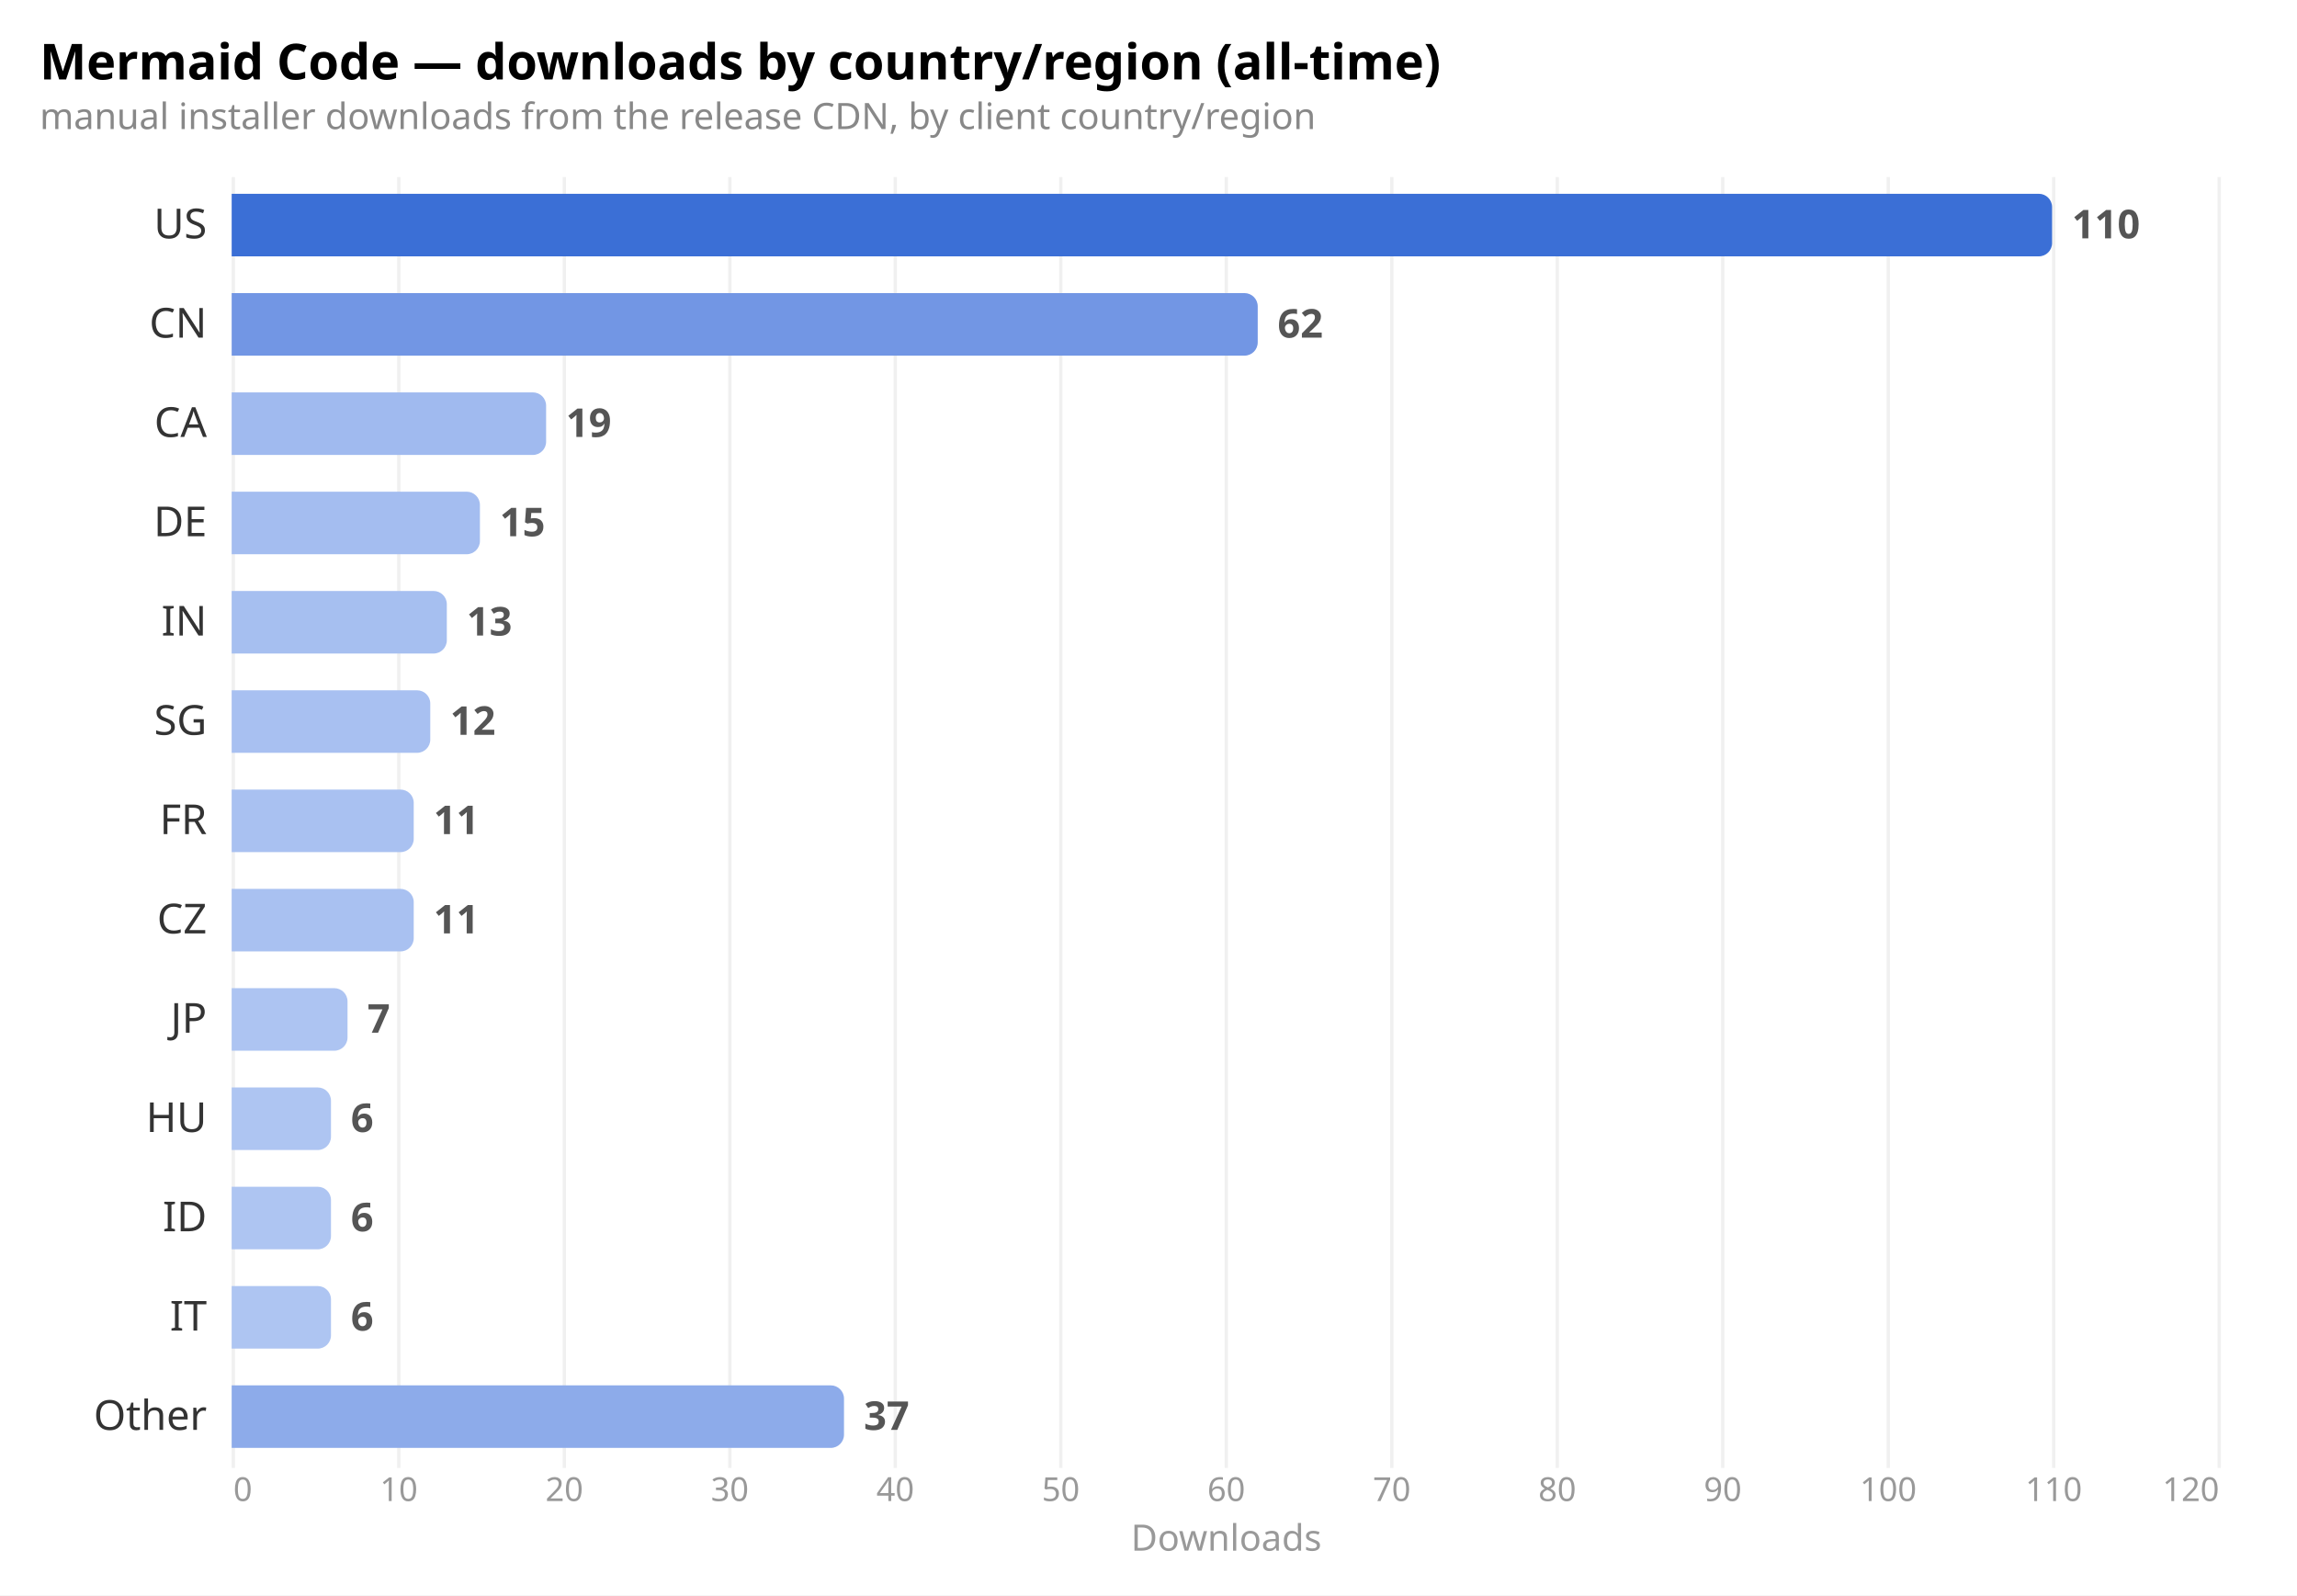
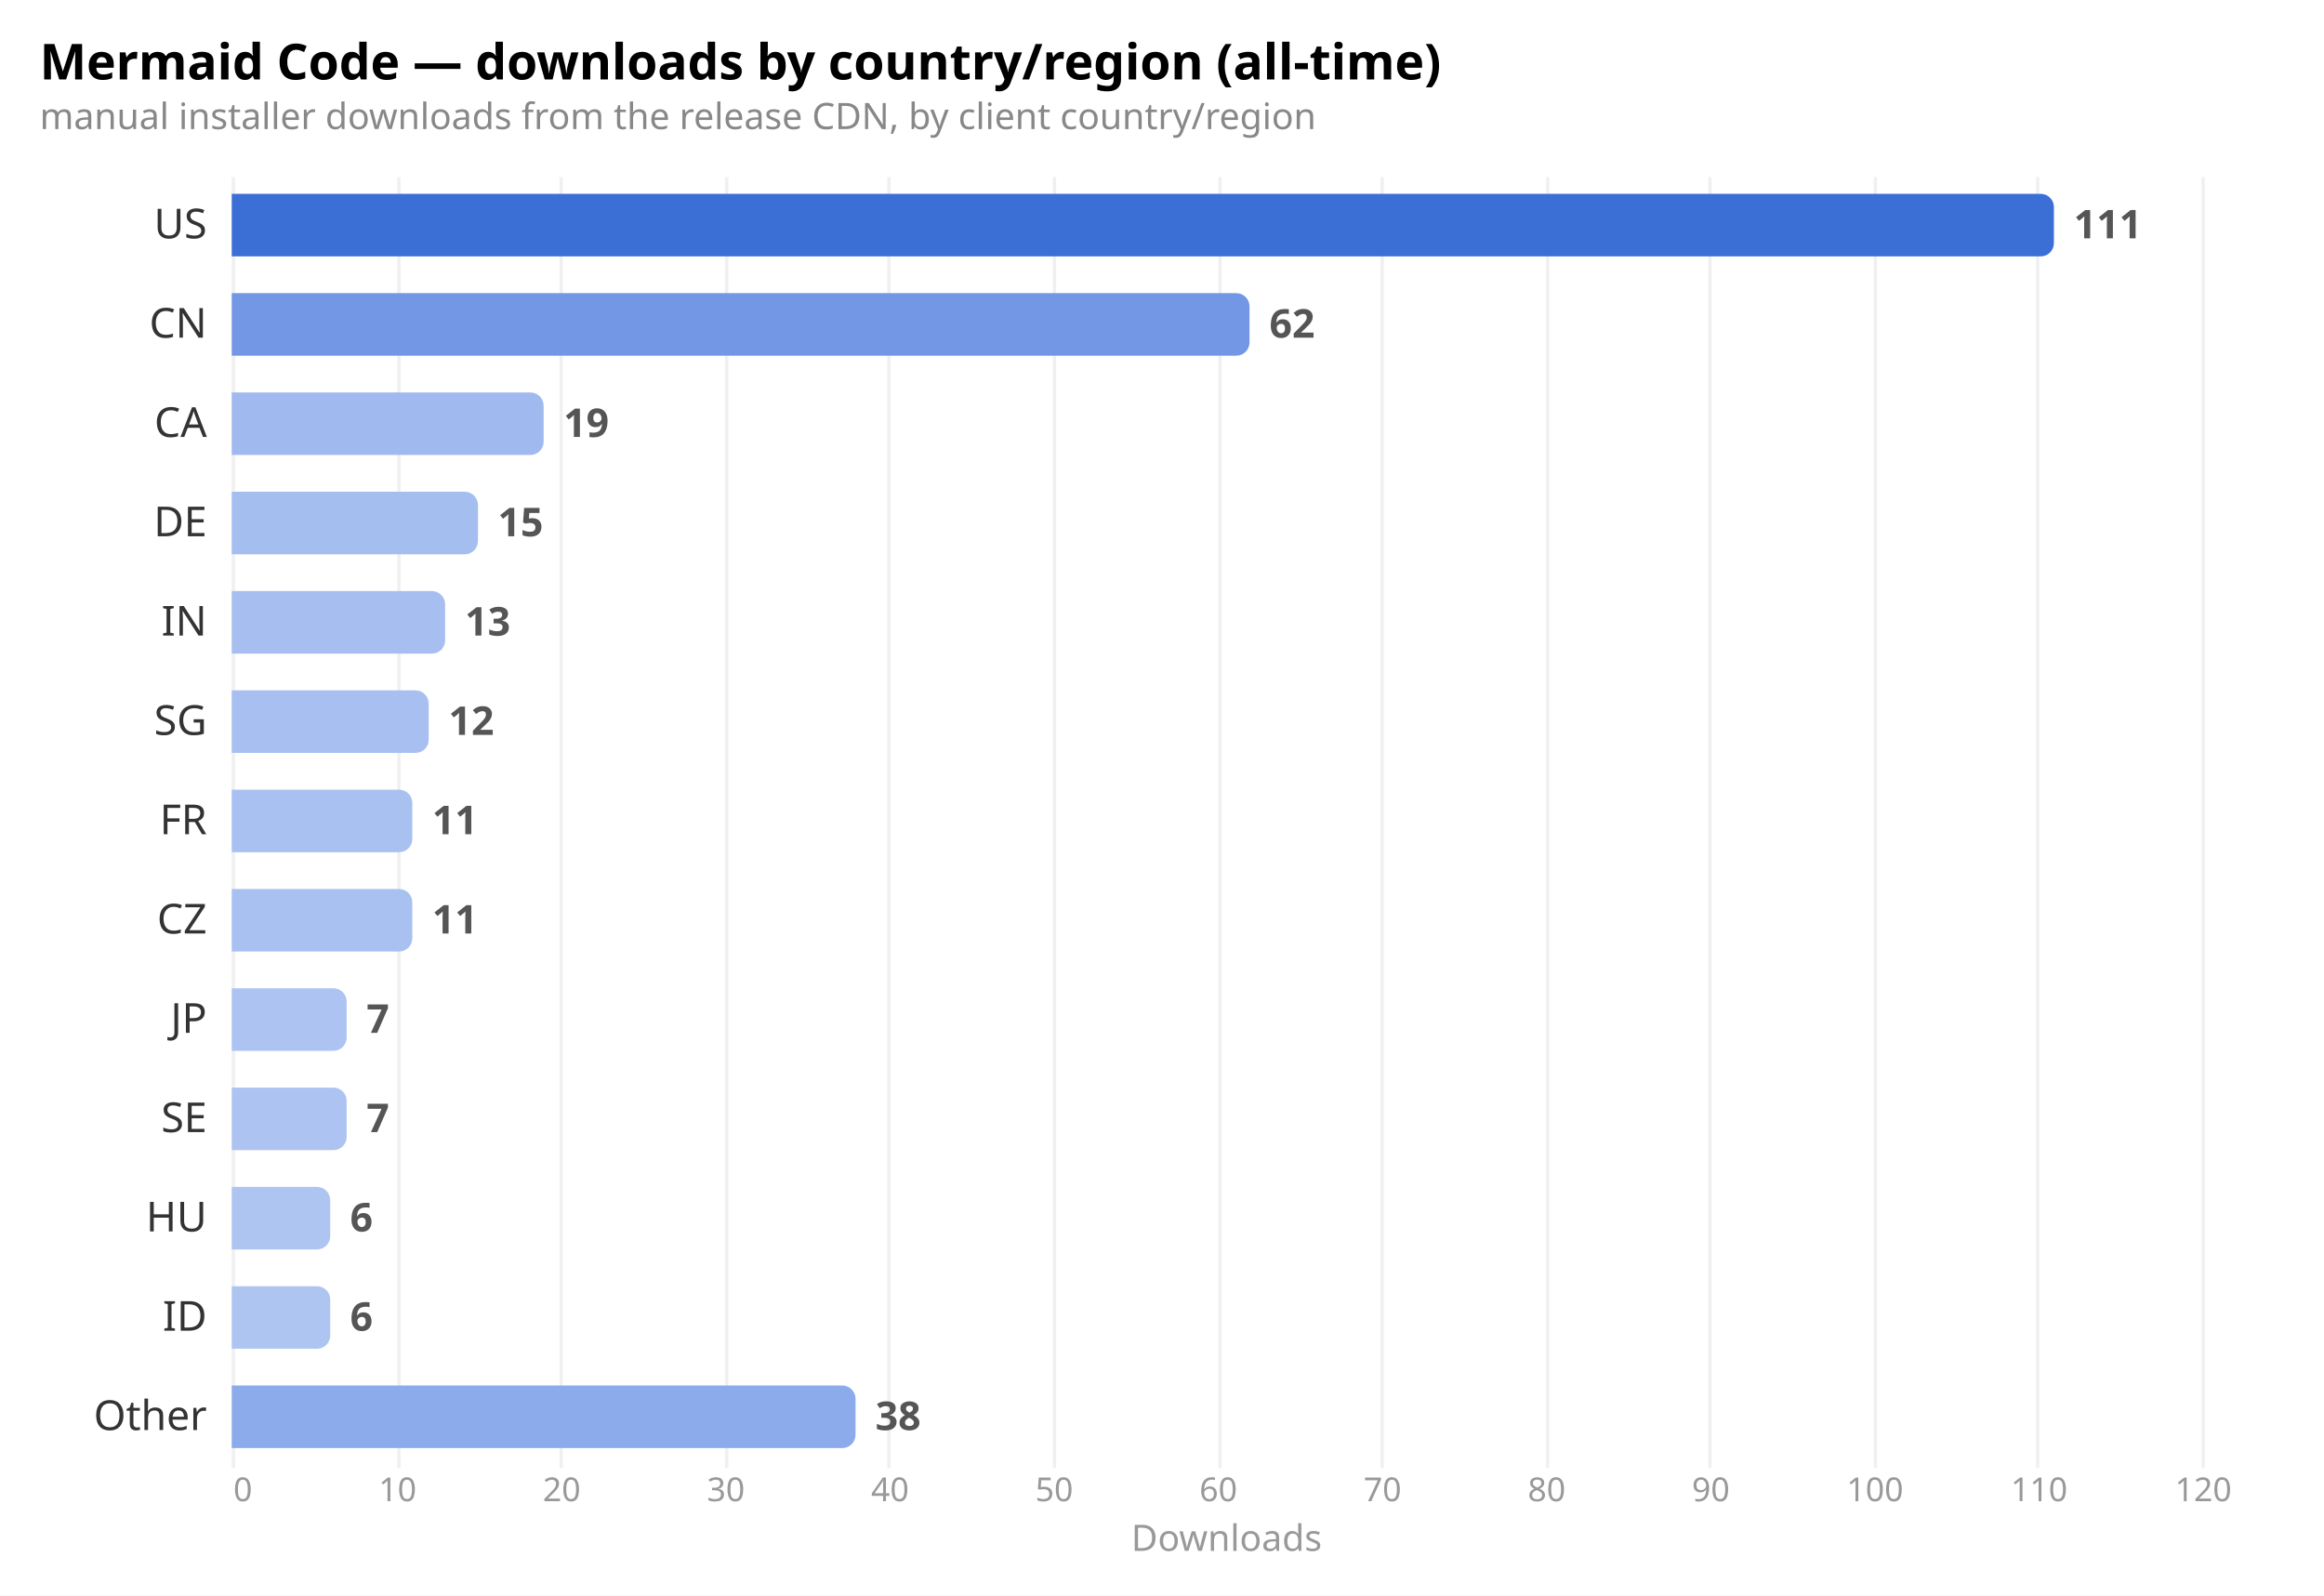
- <svg xmlns="http://www.w3.org/2000/svg" version="1.1" class="marks" width="694" height="482" viewBox="0 0 694 482">
-   <rect width="694" height="482" fill="white" />
+ <svg xmlns="http://www.w3.org/2000/svg" version="1.1" class="marks" width="702" height="482" viewBox="0 0 702 482">
+   <rect width="702" height="482" fill="white" />
  <g fill="none" stroke-miterlimit="4" transform="translate(70,53)">
    <g class="mark-group role-frame root" role="graphics-object" aria-roledescription="group mark container">
      <g transform="translate(0,0)">
        <path class="background" aria-hidden="true" d="M0,0h600v390h-600Z" />
        <g>
          <g class="mark-group role-axis" aria-hidden="true">
            <g transform="translate(0.5,390.5)">
              <path class="background" aria-hidden="true" d="M0,0h0v0h0Z" pointer-events="none" />
              <g>
                <g class="mark-rule role-axis-grid" pointer-events="none">
                  <line transform="translate(0,0)" x2="0" y2="-390" stroke="#f0f0f0" stroke-width="1" opacity="1" />
                  <line transform="translate(50,0)" x2="0" y2="-390" stroke="#f0f0f0" stroke-width="1" opacity="1" />
-                   <line transform="translate(100,0)" x2="0" y2="-390" stroke="#f0f0f0" stroke-width="1" opacity="1" />
-                   <line transform="translate(150,0)" x2="0" y2="-390" stroke="#f0f0f0" stroke-width="1" opacity="1" />
-                   <line transform="translate(200,0)" x2="0" y2="-390" stroke="#f0f0f0" stroke-width="1" opacity="1" />
-                   <line transform="translate(250,0)" x2="0" y2="-390" stroke="#f0f0f0" stroke-width="1" opacity="1" />
-                   <line transform="translate(300,0)" x2="0" y2="-390" stroke="#f0f0f0" stroke-width="1" opacity="1" />
-                   <line transform="translate(350,0)" x2="0" y2="-390" stroke="#f0f0f0" stroke-width="1" opacity="1" />
-                   <line transform="translate(400,0)" x2="0" y2="-390" stroke="#f0f0f0" stroke-width="1" opacity="1" />
-                   <line transform="translate(450,0)" x2="0" y2="-390" stroke="#f0f0f0" stroke-width="1" opacity="1" />
-                   <line transform="translate(500,0)" x2="0" y2="-390" stroke="#f0f0f0" stroke-width="1" opacity="1" />
-                   <line transform="translate(550,0)" x2="0" y2="-390" stroke="#f0f0f0" stroke-width="1" opacity="1" />
-                   <line transform="translate(600,0)" x2="0" y2="-390" stroke="#f0f0f0" stroke-width="1" opacity="1" />
+                   <line transform="translate(99,0)" x2="0" y2="-390" stroke="#f0f0f0" stroke-width="1" opacity="1" />
+                   <line transform="translate(149,0)" x2="0" y2="-390" stroke="#f0f0f0" stroke-width="1" opacity="1" />
+                   <line transform="translate(198,0)" x2="0" y2="-390" stroke="#f0f0f0" stroke-width="1" opacity="1" />
+                   <line transform="translate(248,0)" x2="0" y2="-390" stroke="#f0f0f0" stroke-width="1" opacity="1" />
+                   <line transform="translate(298,0)" x2="0" y2="-390" stroke="#f0f0f0" stroke-width="1" opacity="1" />
+                   <line transform="translate(347,0)" x2="0" y2="-390" stroke="#f0f0f0" stroke-width="1" opacity="1" />
+                   <line transform="translate(397,0)" x2="0" y2="-390" stroke="#f0f0f0" stroke-width="1" opacity="1" />
+                   <line transform="translate(446,0)" x2="0" y2="-390" stroke="#f0f0f0" stroke-width="1" opacity="1" />
+                   <line transform="translate(496,0)" x2="0" y2="-390" stroke="#f0f0f0" stroke-width="1" opacity="1" />
+                   <line transform="translate(545,0)" x2="0" y2="-390" stroke="#f0f0f0" stroke-width="1" opacity="1" />
+                   <line transform="translate(595,0)" x2="0" y2="-390" stroke="#f0f0f0" stroke-width="1" opacity="1" />
                </g>
              </g>
              <path class="foreground" aria-hidden="true" d="" pointer-events="none" display="none" />
            </g>
          </g>
-           <g class="mark-group role-axis" role="graphics-symbol" aria-roledescription="axis" aria-label="X-axis titled 'Downloads' for a linear scale with values from 0 to 120">
+           <g class="mark-group role-axis" role="graphics-symbol" aria-roledescription="axis" aria-label="X-axis titled 'Downloads' for a linear scale with values from 0 to 121">
            <g transform="translate(0.5,390.5)">
              <path class="background" aria-hidden="true" d="M0,0h0v0h0Z" pointer-events="none" />
              <g>
                <g class="mark-text role-axis-label" pointer-events="none">
                  <text text-anchor="start" transform="translate(0,10)" font-family="sans-serif" font-size="10px" fill="#999" opacity="1">0</text>
-                   <text text-anchor="middle" transform="translate(50,10)" font-family="sans-serif" font-size="10px" fill="#999" opacity="1">10</text>
-                   <text text-anchor="middle" transform="translate(100,10)" font-family="sans-serif" font-size="10px" fill="#999" opacity="1">20</text>
-                   <text text-anchor="middle" transform="translate(150,10)" font-family="sans-serif" font-size="10px" fill="#999" opacity="1">30</text>
-                   <text text-anchor="middle" transform="translate(200,10)" font-family="sans-serif" font-size="10px" fill="#999" opacity="1">40</text>
-                   <text text-anchor="middle" transform="translate(250,10)" font-family="sans-serif" font-size="10px" fill="#999" opacity="1">50</text>
-                   <text text-anchor="middle" transform="translate(300,10)" font-family="sans-serif" font-size="10px" fill="#999" opacity="1">60</text>
-                   <text text-anchor="middle" transform="translate(350,10)" font-family="sans-serif" font-size="10px" fill="#999" opacity="1">70</text>
-                   <text text-anchor="middle" transform="translate(400,10)" font-family="sans-serif" font-size="10px" fill="#999" opacity="1">80</text>
-                   <text text-anchor="middle" transform="translate(450,10)" font-family="sans-serif" font-size="10px" fill="#999" opacity="1">90</text>
-                   <text text-anchor="middle" transform="translate(500,10)" font-family="sans-serif" font-size="10px" fill="#999" opacity="1">100</text>
-                   <text text-anchor="middle" transform="translate(550,10)" font-family="sans-serif" font-size="10px" fill="#999" opacity="1">110</text>
-                   <text text-anchor="end" transform="translate(600,10)" font-family="sans-serif" font-size="10px" fill="#999" opacity="1">120</text>
+                   <text text-anchor="middle" transform="translate(49.58678,10)" font-family="sans-serif" font-size="10px" fill="#999" opacity="1">10</text>
+                   <text text-anchor="middle" transform="translate(99.17355,10)" font-family="sans-serif" font-size="10px" fill="#999" opacity="1">20</text>
+                   <text text-anchor="middle" transform="translate(148.7603,10)" font-family="sans-serif" font-size="10px" fill="#999" opacity="1">30</text>
+                   <text text-anchor="middle" transform="translate(198.3471,10)" font-family="sans-serif" font-size="10px" fill="#999" opacity="1">40</text>
+                   <text text-anchor="middle" transform="translate(247.9339,10)" font-family="sans-serif" font-size="10px" fill="#999" opacity="1">50</text>
+                   <text text-anchor="middle" transform="translate(297.5207,10)" font-family="sans-serif" font-size="10px" fill="#999" opacity="1">60</text>
+                   <text text-anchor="middle" transform="translate(347.1074,10)" font-family="sans-serif" font-size="10px" fill="#999" opacity="1">70</text>
+                   <text text-anchor="middle" transform="translate(396.6942,10)" font-family="sans-serif" font-size="10px" fill="#999" opacity="1">80</text>
+                   <text text-anchor="middle" transform="translate(446.281,10)" font-family="sans-serif" font-size="10px" fill="#999" opacity="1">90</text>
+                   <text text-anchor="middle" transform="translate(495.8678,10)" font-family="sans-serif" font-size="10px" fill="#999" opacity="1">100</text>
+                   <text text-anchor="middle" transform="translate(545.4545,10)" font-family="sans-serif" font-size="10px" fill="#999" opacity="1">110</text>
+                   <text text-anchor="middle" transform="translate(595.0413,10)" font-family="sans-serif" font-size="10px" fill="#999" opacity="1">120</text>
                </g>
                <g class="mark-text role-axis-title" pointer-events="none">
                  <text text-anchor="middle" transform="translate(300,25)" font-family="sans-serif" font-size="11px" font-weight="500" fill="#999" opacity="1">Downloads</text>
                </g>
              </g>
              <path class="foreground" aria-hidden="true" d="" pointer-events="none" display="none" />
            </g>
          </g>
          <g class="mark-group role-axis" role="graphics-symbol" aria-roledescription="axis" aria-label="Y-axis for a discrete scale with 13 values: US, CN, CA, DE, IN, ending with Other">
            <g transform="translate(0.5,0.5)">
              <path class="background" aria-hidden="true" d="M0,0h0v0h0Z" pointer-events="none" />
              <g>
                <g class="mark-text role-axis-label" pointer-events="none">
                  <text text-anchor="end" transform="translate(-8,18.5)" font-family="sans-serif" font-size="12.5px" font-weight="500" fill="#333" opacity="1">US</text>
                  <text text-anchor="end" transform="translate(-8,48.5)" font-family="sans-serif" font-size="12.5px" font-weight="500" fill="#333" opacity="1">CN</text>
                  <text text-anchor="end" transform="translate(-8,78.5)" font-family="sans-serif" font-size="12.5px" font-weight="500" fill="#333" opacity="1">CA</text>
                  <text text-anchor="end" transform="translate(-8,108.5)" font-family="sans-serif" font-size="12.5px" font-weight="500" fill="#333" opacity="1">DE</text>
                  <text text-anchor="end" transform="translate(-8,138.5)" font-family="sans-serif" font-size="12.5px" font-weight="500" fill="#333" opacity="1">IN</text>
                  <text text-anchor="end" transform="translate(-8,168.5)" font-family="sans-serif" font-size="12.5px" font-weight="500" fill="#333" opacity="1">SG</text>
                  <text text-anchor="end" transform="translate(-8,198.5)" font-family="sans-serif" font-size="12.5px" font-weight="500" fill="#333" opacity="1">FR</text>
                  <text text-anchor="end" transform="translate(-8,228.5)" font-family="sans-serif" font-size="12.5px" font-weight="500" fill="#333" opacity="1">CZ</text>
                  <text text-anchor="end" transform="translate(-8,258.5)" font-family="sans-serif" font-size="12.5px" font-weight="500" fill="#333" opacity="1">JP</text>
-                   <text text-anchor="end" transform="translate(-8,288.5)" font-family="sans-serif" font-size="12.5px" font-weight="500" fill="#333" opacity="1">HU</text>
-                   <text text-anchor="end" transform="translate(-8,318.5)" font-family="sans-serif" font-size="12.5px" font-weight="500" fill="#333" opacity="1">ID</text>
-                   <text text-anchor="end" transform="translate(-8,348.5)" font-family="sans-serif" font-size="12.5px" font-weight="500" fill="#333" opacity="1">IT</text>
+                   <text text-anchor="end" transform="translate(-8,288.5)" font-family="sans-serif" font-size="12.5px" font-weight="500" fill="#333" opacity="1">SE</text>
+                   <text text-anchor="end" transform="translate(-8,318.5)" font-family="sans-serif" font-size="12.5px" font-weight="500" fill="#333" opacity="1">HU</text>
+                   <text text-anchor="end" transform="translate(-8,348.5)" font-family="sans-serif" font-size="12.5px" font-weight="500" fill="#333" opacity="1">ID</text>
                  <text text-anchor="end" transform="translate(-8,378.5)" font-family="sans-serif" font-size="12.5px" font-weight="500" fill="#333" opacity="1">Other</text>
                </g>
              </g>
              <path class="foreground" aria-hidden="true" d="" pointer-events="none" display="none" />
            </g>
          </g>
          <g class="mark-group role-scope" role="graphics-object" aria-roledescription="group mark container">
            <g transform="translate(0,5.55)">
-               <path class="background" aria-hidden="true" d="M0,0L546,0C548.208,0,550,1.792,550,4L550,14.9C550,17.108,548.208,18.9,546,18.9L0,18.9C0,18.9,0,18.9,0,18.9L0,0C0,0,0,0,0,0Z" />
+               <path class="background" aria-hidden="true" d="M0,0L546.413,0C548.621,0,550.413,1.792,550.413,4L550.413,14.9C550.413,17.108,548.621,18.9,546.413,18.9L0,18.9C0,18.9,0,18.9,0,18.9L0,0C0,0,0,0,0,0Z" />
              <g clip-path="url(#clip1)">
                <g class="mark-group role-scope" role="graphics-object" aria-roledescription="group mark container">
                  <g transform="translate(0,0)">
                    <path class="background" aria-hidden="true" d="M0,0h0v18.9h0Z" />
                    <g>
                      <g class="mark-rect role-mark layer_0_marks" role="graphics-object" aria-roledescription="rect mark container">
-                         <path aria-label="Downloads: 110; country: US; downloads: 110" role="graphics-symbol" aria-roledescription="bar" d="M0,0h550v18.9h-550Z" fill="rgb(59, 111, 214)" />
+                         <path aria-label="Downloads: 111; country: US; downloads: 111" role="graphics-symbol" aria-roledescription="bar" d="M0,0h550.413v18.9h-550.413Z" fill="rgb(59, 111, 214)" />
                      </g>
                    </g>
                    <path class="foreground" aria-hidden="true" d="" display="none" />
                  </g>
                </g>
              </g>
              <path class="foreground" aria-hidden="true" d="" display="none" />
            </g>
            <g transform="translate(0,35.55)">
-               <path class="background" aria-hidden="true" d="M0,0L306,0C308.208,0,310,1.792,310,4L310,14.9C310,17.108,308.208,18.9,306,18.9L0,18.9C0,18.9,0,18.9,0,18.9L0,0C0,0,0,0,0,0Z" />
+               <path class="background" aria-hidden="true" d="M0,0L303.438,0C305.646,0,307.438,1.792,307.438,4L307.438,14.9C307.438,17.108,305.646,18.9,303.438,18.9L0,18.9C0,18.9,0,18.9,0,18.9L0,0C0,0,0,0,0,0Z" />
              <g clip-path="url(#clip2)">
                <g class="mark-group role-scope" role="graphics-object" aria-roledescription="group mark container">
                  <g transform="translate(0,0)">
                    <path class="background" aria-hidden="true" d="M0,0h0v18.9h0Z" />
                    <g>
                      <g class="mark-rect role-mark layer_0_marks" role="graphics-object" aria-roledescription="rect mark container">
-                         <path aria-label="Downloads: 62; country: CN; downloads: 62" role="graphics-symbol" aria-roledescription="bar" d="M0,0h310v18.9h-310Z" fill="rgb(114, 150, 228)" />
+                         <path aria-label="Downloads: 62; country: CN; downloads: 62" role="graphics-symbol" aria-roledescription="bar" d="M0,0h307.438v18.9h-307.438Z" fill="rgb(115, 151, 228)" />
                      </g>
                    </g>
                    <path class="foreground" aria-hidden="true" d="" display="none" />
                  </g>
                </g>
              </g>
              <path class="foreground" aria-hidden="true" d="" display="none" />
            </g>
            <g transform="translate(0,65.55)">
-               <path class="background" aria-hidden="true" d="M0,0L91,0C93.208,0,95,1.792,95,4L95,14.9C95,17.108,93.208,18.9,91,18.9L0,18.9C0,18.9,0,18.9,0,18.9L0,0C0,0,0,0,0,0Z" />
+               <path class="background" aria-hidden="true" d="M0,0L90.215,0C92.423,0,94.215,1.792,94.215,4L94.215,14.9C94.215,17.108,92.423,18.9,90.215,18.9L0,18.9C0,18.9,0,18.9,0,18.9L0,0C0,0,0,0,0,0Z" />
              <g clip-path="url(#clip3)">
                <g class="mark-group role-scope" role="graphics-object" aria-roledescription="group mark container">
                  <g transform="translate(0,0)">
                    <path class="background" aria-hidden="true" d="M0,0h0v18.9h0Z" />
                    <g>
                      <g class="mark-rect role-mark layer_0_marks" role="graphics-object" aria-roledescription="rect mark container">
-                         <path aria-label="Downloads: 19; country: CA; downloads: 19" role="graphics-symbol" aria-roledescription="bar" d="M0,0h95v18.9h-95Z" fill="rgb(160, 186, 239)" />
+                         <path aria-label="Downloads: 19; country: CA; downloads: 19" role="graphics-symbol" aria-roledescription="bar" d="M0,0h94.215v18.9h-94.215Z" fill="rgb(160, 186, 239)" />
                      </g>
                    </g>
                    <path class="foreground" aria-hidden="true" d="" display="none" />
                  </g>
                </g>
              </g>
              <path class="foreground" aria-hidden="true" d="" display="none" />
            </g>
            <g transform="translate(0,95.55)">
-               <path class="background" aria-hidden="true" d="M0,0L71,0C73.208,0,75,1.792,75,4L75,14.9C75,17.108,73.208,18.9,71,18.9L0,18.9C0,18.9,0,18.9,0,18.9L0,0C0,0,0,0,0,0Z" />
+               <path class="background" aria-hidden="true" d="M0,0L70.38,0C72.588,0,74.38,1.792,74.38,4L74.38,14.9C74.38,17.108,72.588,18.9,70.38,18.9L0,18.9C0,18.9,0,18.9,0,18.9L0,0C0,0,0,0,0,0Z" />
              <g clip-path="url(#clip4)">
                <g class="mark-group role-scope" role="graphics-object" aria-roledescription="group mark container">
                  <g transform="translate(0,0)">
                    <path class="background" aria-hidden="true" d="M0,0h0v18.9h0Z" />
                    <g>
                      <g class="mark-rect role-mark layer_0_marks" role="graphics-object" aria-roledescription="rect mark container">
-                         <path aria-label="Downloads: 15; country: DE; downloads: 15" role="graphics-symbol" aria-roledescription="bar" d="M0,0h75v18.9h-75Z" fill="rgb(164, 189, 240)" />
+                         <path aria-label="Downloads: 15; country: DE; downloads: 15" role="graphics-symbol" aria-roledescription="bar" d="M0,0h74.38v18.9h-74.38Z" fill="rgb(164, 190, 240)" />
                      </g>
                    </g>
                    <path class="foreground" aria-hidden="true" d="" display="none" />
                  </g>
                </g>
              </g>
              <path class="foreground" aria-hidden="true" d="" display="none" />
            </g>
            <g transform="translate(0,125.55)">
-               <path class="background" aria-hidden="true" d="M0,0L61,0C63.208,0,65,1.792,65,4L65,14.9C65,17.108,63.208,18.9,61,18.9L0,18.9C0,18.9,0,18.9,0,18.9L0,0C0,0,0,0,0,0Z" />
+               <path class="background" aria-hidden="true" d="M0,0L60.463,0C62.67,0,64.463,1.792,64.463,4L64.463,14.9C64.463,17.108,62.67,18.9,60.463,18.9L0,18.9C0,18.9,0,18.9,0,18.9L0,0C0,0,0,0,0,0Z" />
              <g clip-path="url(#clip5)">
                <g class="mark-group role-scope" role="graphics-object" aria-roledescription="group mark container">
                  <g transform="translate(0,0)">
                    <path class="background" aria-hidden="true" d="M0,0h0v18.9h0Z" />
                    <g>
                      <g class="mark-rect role-mark layer_0_marks" role="graphics-object" aria-roledescription="rect mark container">
-                         <path aria-label="Downloads: 13; country: IN; downloads: 13" role="graphics-symbol" aria-roledescription="bar" d="M0,0h65v18.9h-65Z" fill="rgb(166, 191, 240)" />
+                         <path aria-label="Downloads: 13; country: IN; downloads: 13" role="graphics-symbol" aria-roledescription="bar" d="M0,0h64.463v18.9h-64.463Z" fill="rgb(167, 191, 240)" />
                      </g>
                    </g>
                    <path class="foreground" aria-hidden="true" d="" display="none" />
                  </g>
                </g>
              </g>
              <path class="foreground" aria-hidden="true" d="" display="none" />
            </g>
            <g transform="translate(0,155.55)">
-               <path class="background" aria-hidden="true" d="M0,0L56,0C58.208,0,60,1.792,60,4L60,14.9C60,17.108,58.208,18.9,56,18.9L0,18.9C0,18.9,0,18.9,0,18.9L0,0C0,0,0,0,0,0Z" />
+               <path class="background" aria-hidden="true" d="M0,0L55.504,0C57.712,0,59.504,1.792,59.504,4L59.504,14.9C59.504,17.108,57.712,18.9,55.504,18.9L0,18.9C0,18.9,0,18.9,0,18.9L0,0C0,0,0,0,0,0Z" />
              <g clip-path="url(#clip6)">
                <g class="mark-group role-scope" role="graphics-object" aria-roledescription="group mark container">
                  <g transform="translate(0,0)">
                    <path class="background" aria-hidden="true" d="M0,0h0v18.9h0Z" />
                    <g>
                      <g class="mark-rect role-mark layer_0_marks" role="graphics-object" aria-roledescription="rect mark container">
-                         <path aria-label="Downloads: 12; country: SG; downloads: 12" role="graphics-symbol" aria-roledescription="bar" d="M0,0h60v18.9h-60Z" fill="rgb(168, 192, 241)" />
+                         <path aria-label="Downloads: 12; country: SG; downloads: 12" role="graphics-symbol" aria-roledescription="bar" d="M0,0h59.504v18.9h-59.504Z" fill="rgb(168, 192, 241)" />
                      </g>
                    </g>
                    <path class="foreground" aria-hidden="true" d="" display="none" />
                  </g>
                </g>
              </g>
              <path class="foreground" aria-hidden="true" d="" display="none" />
            </g>
            <g transform="translate(0,185.55)">
-               <path class="background" aria-hidden="true" d="M0,0L51,0C53.208,0,55,1.792,55,4L55,14.9C55,17.108,53.208,18.9,51,18.9L0,18.9C0,18.9,0,18.9,0,18.9L0,0C0,0,0,0,0,0Z" />
+               <path class="background" aria-hidden="true" d="M0,0L50.545,0C52.753,0,54.545,1.792,54.545,4L54.545,14.9C54.545,17.108,52.753,18.9,50.545,18.9L0,18.9C0,18.9,0,18.9,0,18.9L0,0C0,0,0,0,0,0Z" />
              <g clip-path="url(#clip7)">
                <g class="mark-group role-scope" role="graphics-object" aria-roledescription="group mark container">
                  <g transform="translate(0,0)">
                    <path class="background" aria-hidden="true" d="M0,0h0v18.9h0Z" />
                    <g>
                      <g class="mark-rect role-mark layer_0_marks" role="graphics-object" aria-roledescription="rect mark container">
-                         <path aria-label="Downloads: 11; country: FR; downloads: 11" role="graphics-symbol" aria-roledescription="bar" d="M0,0h55v18.9h-55Z" fill="rgb(169, 193, 241)" />
+                         <path aria-label="Downloads: 11; country: FR; downloads: 11" role="graphics-symbol" aria-roledescription="bar" d="M0,0h54.545v18.9h-54.545Z" fill="rgb(169, 193, 241)" />
                      </g>
                    </g>
                    <path class="foreground" aria-hidden="true" d="" display="none" />
                  </g>
                </g>
              </g>
              <path class="foreground" aria-hidden="true" d="" display="none" />
            </g>
            <g transform="translate(0,215.55)">
-               <path class="background" aria-hidden="true" d="M0,0L51,0C53.208,0,55,1.792,55,4L55,14.9C55,17.108,53.208,18.9,51,18.9L0,18.9C0,18.9,0,18.9,0,18.9L0,0C0,0,0,0,0,0Z" />
+               <path class="background" aria-hidden="true" d="M0,0L50.545,0C52.753,0,54.545,1.792,54.545,4L54.545,14.9C54.545,17.108,52.753,18.9,50.545,18.9L0,18.9C0,18.9,0,18.9,0,18.9L0,0C0,0,0,0,0,0Z" />
              <g clip-path="url(#clip8)">
                <g class="mark-group role-scope" role="graphics-object" aria-roledescription="group mark container">
                  <g transform="translate(0,0)">
                    <path class="background" aria-hidden="true" d="M0,0h0v18.9h0Z" />
                    <g>
                      <g class="mark-rect role-mark layer_0_marks" role="graphics-object" aria-roledescription="rect mark container">
-                         <path aria-label="Downloads: 11; country: CZ; downloads: 11" role="graphics-symbol" aria-roledescription="bar" d="M0,0h55v18.9h-55Z" fill="rgb(169, 193, 241)" />
+                         <path aria-label="Downloads: 11; country: CZ; downloads: 11" role="graphics-symbol" aria-roledescription="bar" d="M0,0h54.545v18.9h-54.545Z" fill="rgb(169, 193, 241)" />
                      </g>
                    </g>
                    <path class="foreground" aria-hidden="true" d="" display="none" />
                  </g>
                </g>
              </g>
              <path class="foreground" aria-hidden="true" d="" display="none" />
            </g>
            <g transform="translate(0,245.55)">
-               <path class="background" aria-hidden="true" d="M0,0L31,0C33.208,0,35,1.792,35,4L35,14.9C35,17.108,33.208,18.9,31,18.9L0,18.9C0,18.9,0,18.9,0,18.9L0,0C0,0,0,0,0,0Z" />
+               <path class="background" aria-hidden="true" d="M0,0L30.711,0C32.918,0,34.711,1.792,34.711,4L34.711,14.9C34.711,17.108,32.918,18.9,30.711,18.9L0,18.9C0,18.9,0,18.9,0,18.9L0,0C0,0,0,0,0,0Z" />
              <g clip-path="url(#clip9)">
                <g class="mark-group role-scope" role="graphics-object" aria-roledescription="group mark container">
                  <g transform="translate(0,0)">
                    <path class="background" aria-hidden="true" d="M0,0h0v18.9h0Z" />
                    <g>
                      <g class="mark-rect role-mark layer_0_marks" role="graphics-object" aria-roledescription="rect mark container">
-                         <path aria-label="Downloads: 7; country: JP; downloads: 7" role="graphics-symbol" aria-roledescription="bar" d="M0,0h35v18.9h-35Z" fill="rgb(173, 196, 242)" />
+                         <path aria-label="Downloads: 7; country: JP; downloads: 7" role="graphics-symbol" aria-roledescription="bar" d="M0,0h34.711v18.9h-34.711Z" fill="rgb(173, 196, 242)" />
                      </g>
                    </g>
                    <path class="foreground" aria-hidden="true" d="" display="none" />
                  </g>
                </g>
              </g>
              <path class="foreground" aria-hidden="true" d="" display="none" />
            </g>
            <g transform="translate(0,275.55)">
-               <path class="background" aria-hidden="true" d="M0,0L26,0C28.208,0,30,1.792,30,4L30,14.9C30,17.108,28.208,18.9,26,18.9L0,18.9C0,18.9,0,18.9,0,18.9L0,0C0,0,0,0,0,0Z" />
+               <path class="background" aria-hidden="true" d="M0,0L30.711,0C32.918,0,34.711,1.792,34.711,4L34.711,14.9C34.711,17.108,32.918,18.9,30.711,18.9L0,18.9C0,18.9,0,18.9,0,18.9L0,0C0,0,0,0,0,0Z" />
              <g clip-path="url(#clip10)">
                <g class="mark-group role-scope" role="graphics-object" aria-roledescription="group mark container">
                  <g transform="translate(0,0)">
                    <path class="background" aria-hidden="true" d="M0,0h0v18.9h0Z" />
                    <g>
                      <g class="mark-rect role-mark layer_0_marks" role="graphics-object" aria-roledescription="rect mark container">
-                         <path aria-label="Downloads: 6; country: HU; downloads: 6" role="graphics-symbol" aria-roledescription="bar" d="M0,0h30v18.9h-30Z" fill="rgb(174, 197, 242)" />
+                         <path aria-label="Downloads: 7; country: SE; downloads: 7" role="graphics-symbol" aria-roledescription="bar" d="M0,0h34.711v18.9h-34.711Z" fill="rgb(173, 196, 242)" />
                      </g>
                    </g>
                    <path class="foreground" aria-hidden="true" d="" display="none" />
                  </g>
                </g>
              </g>
              <path class="foreground" aria-hidden="true" d="" display="none" />
            </g>
            <g transform="translate(0,305.55)">
-               <path class="background" aria-hidden="true" d="M0,0L26,0C28.208,0,30,1.792,30,4L30,14.9C30,17.108,28.208,18.9,26,18.9L0,18.9C0,18.9,0,18.9,0,18.9L0,0C0,0,0,0,0,0Z" />
+               <path class="background" aria-hidden="true" d="M0,0L25.752,0C27.96,0,29.752,1.792,29.752,4L29.752,14.9C29.752,17.108,27.96,18.9,25.752,18.9L0,18.9C0,18.9,0,18.9,0,18.9L0,0C0,0,0,0,0,0Z" />
              <g clip-path="url(#clip11)">
                <g class="mark-group role-scope" role="graphics-object" aria-roledescription="group mark container">
                  <g transform="translate(0,0)">
                    <path class="background" aria-hidden="true" d="M0,0h0v18.9h0Z" />
                    <g>
                      <g class="mark-rect role-mark layer_0_marks" role="graphics-object" aria-roledescription="rect mark container">
-                         <path aria-label="Downloads: 6; country: ID; downloads: 6" role="graphics-symbol" aria-roledescription="bar" d="M0,0h30v18.9h-30Z" fill="rgb(174, 197, 242)" />
+                         <path aria-label="Downloads: 6; country: HU; downloads: 6" role="graphics-symbol" aria-roledescription="bar" d="M0,0h29.752v18.9h-29.752Z" fill="rgb(174, 197, 242)" />
                      </g>
                    </g>
                    <path class="foreground" aria-hidden="true" d="" display="none" />
                  </g>
                </g>
              </g>
              <path class="foreground" aria-hidden="true" d="" display="none" />
            </g>
            <g transform="translate(0,335.55)">
-               <path class="background" aria-hidden="true" d="M0,0L26,0C28.208,0,30,1.792,30,4L30,14.9C30,17.108,28.208,18.9,26,18.9L0,18.9C0,18.9,0,18.9,0,18.9L0,0C0,0,0,0,0,0Z" />
+               <path class="background" aria-hidden="true" d="M0,0L25.752,0C27.96,0,29.752,1.792,29.752,4L29.752,14.9C29.752,17.108,27.96,18.9,25.752,18.9L0,18.9C0,18.9,0,18.9,0,18.9L0,0C0,0,0,0,0,0Z" />
              <g clip-path="url(#clip12)">
                <g class="mark-group role-scope" role="graphics-object" aria-roledescription="group mark container">
                  <g transform="translate(0,0)">
                    <path class="background" aria-hidden="true" d="M0,0h0v18.9h0Z" />
                    <g>
                      <g class="mark-rect role-mark layer_0_marks" role="graphics-object" aria-roledescription="rect mark container">
-                         <path aria-label="Downloads: 6; country: IT; downloads: 6" role="graphics-symbol" aria-roledescription="bar" d="M0,0h30v18.9h-30Z" fill="rgb(174, 197, 242)" />
+                         <path aria-label="Downloads: 6; country: ID; downloads: 6" role="graphics-symbol" aria-roledescription="bar" d="M0,0h29.752v18.9h-29.752Z" fill="rgb(174, 197, 242)" />
                      </g>
                    </g>
                    <path class="foreground" aria-hidden="true" d="" display="none" />
                  </g>
                </g>
              </g>
              <path class="foreground" aria-hidden="true" d="" display="none" />
            </g>
            <g transform="translate(0,365.55)">
-               <path class="background" aria-hidden="true" d="M0,0L181,0C183.208,0,185,1.792,185,4L185,14.9C185,17.108,183.208,18.9,181,18.9L0,18.9C0,18.9,0,18.9,0,18.9L0,0C0,0,0,0,0,0Z" />
+               <path class="background" aria-hidden="true" d="M0,0L184.43,0C186.637,0,188.43,1.792,188.43,4L188.43,14.9C188.43,17.108,186.637,18.9,184.43,18.9L0,18.9C0,18.9,0,18.9,0,18.9L0,0C0,0,0,0,0,0Z" />
              <g clip-path="url(#clip13)">
                <g class="mark-group role-scope" role="graphics-object" aria-roledescription="group mark container">
                  <g transform="translate(0,0)">
                    <path class="background" aria-hidden="true" d="M0,0h0v18.9h0Z" />
                    <g>
                      <g class="mark-rect role-mark layer_0_marks" role="graphics-object" aria-roledescription="rect mark container">
-                         <path aria-label="Downloads: 37; country: Other; downloads: 37" role="graphics-symbol" aria-roledescription="bar" d="M0,0h185v18.9h-185Z" fill="rgb(141, 171, 234)" />
+                         <path aria-label="Downloads: 38; country: Other; downloads: 38" role="graphics-symbol" aria-roledescription="bar" d="M0,0h188.43v18.9h-188.43Z" fill="rgb(140, 171, 234)" />
                      </g>
                    </g>
                    <path class="foreground" aria-hidden="true" d="" display="none" />
                  </g>
                </g>
              </g>
              <path class="foreground" aria-hidden="true" d="" display="none" />
            </g>
          </g>
          <g class="mark-text role-mark layer_1_marks" role="graphics-object" aria-roledescription="text mark container">
-             <text aria-label="Downloads: 110; country: US; downloads: 110" role="graphics-symbol" aria-roledescription="text mark" text-anchor="start" transform="translate(556,19)" font-family="sans-serif" font-size="12px" font-weight="600" fill="#555">110</text>
-             <text aria-label="Downloads: 62; country: CN; downloads: 62" role="graphics-symbol" aria-roledescription="text mark" text-anchor="start" transform="translate(316,49)" font-family="sans-serif" font-size="12px" font-weight="600" fill="#555">62</text>
-             <text aria-label="Downloads: 19; country: CA; downloads: 19" role="graphics-symbol" aria-roledescription="text mark" text-anchor="start" transform="translate(101,79)" font-family="sans-serif" font-size="12px" font-weight="600" fill="#555">19</text>
-             <text aria-label="Downloads: 15; country: DE; downloads: 15" role="graphics-symbol" aria-roledescription="text mark" text-anchor="start" transform="translate(81,109)" font-family="sans-serif" font-size="12px" font-weight="600" fill="#555">15</text>
-             <text aria-label="Downloads: 13; country: IN; downloads: 13" role="graphics-symbol" aria-roledescription="text mark" text-anchor="start" transform="translate(71,139)" font-family="sans-serif" font-size="12px" font-weight="600" fill="#555">13</text>
-             <text aria-label="Downloads: 12; country: SG; downloads: 12" role="graphics-symbol" aria-roledescription="text mark" text-anchor="start" transform="translate(66,169)" font-family="sans-serif" font-size="12px" font-weight="600" fill="#555">12</text>
-             <text aria-label="Downloads: 11; country: FR; downloads: 11" role="graphics-symbol" aria-roledescription="text mark" text-anchor="start" transform="translate(61,199)" font-family="sans-serif" font-size="12px" font-weight="600" fill="#555">11</text>
-             <text aria-label="Downloads: 11; country: CZ; downloads: 11" role="graphics-symbol" aria-roledescription="text mark" text-anchor="start" transform="translate(61,229)" font-family="sans-serif" font-size="12px" font-weight="600" fill="#555">11</text>
-             <text aria-label="Downloads: 7; country: JP; downloads: 7" role="graphics-symbol" aria-roledescription="text mark" text-anchor="start" transform="translate(41,259)" font-family="sans-serif" font-size="12px" font-weight="600" fill="#555">7</text>
-             <text aria-label="Downloads: 6; country: HU; downloads: 6" role="graphics-symbol" aria-roledescription="text mark" text-anchor="start" transform="translate(36,289)" font-family="sans-serif" font-size="12px" font-weight="600" fill="#555">6</text>
-             <text aria-label="Downloads: 6; country: ID; downloads: 6" role="graphics-symbol" aria-roledescription="text mark" text-anchor="start" transform="translate(36,319)" font-family="sans-serif" font-size="12px" font-weight="600" fill="#555">6</text>
-             <text aria-label="Downloads: 6; country: IT; downloads: 6" role="graphics-symbol" aria-roledescription="text mark" text-anchor="start" transform="translate(36,349)" font-family="sans-serif" font-size="12px" font-weight="600" fill="#555">6</text>
-             <text aria-label="Downloads: 37; country: Other; downloads: 37" role="graphics-symbol" aria-roledescription="text mark" text-anchor="start" transform="translate(191,379)" font-family="sans-serif" font-size="12px" font-weight="600" fill="#555">37</text>
+             <text aria-label="Downloads: 111; country: US; downloads: 111" role="graphics-symbol" aria-roledescription="text mark" text-anchor="start" transform="translate(556.4132,19)" font-family="sans-serif" font-size="12px" font-weight="600" fill="#555">111</text>
+             <text aria-label="Downloads: 62; country: CN; downloads: 62" role="graphics-symbol" aria-roledescription="text mark" text-anchor="start" transform="translate(313.438,49)" font-family="sans-serif" font-size="12px" font-weight="600" fill="#555">62</text>
+             <text aria-label="Downloads: 19; country: CA; downloads: 19" role="graphics-symbol" aria-roledescription="text mark" text-anchor="start" transform="translate(100.2149,79)" font-family="sans-serif" font-size="12px" font-weight="600" fill="#555">19</text>
+             <text aria-label="Downloads: 15; country: DE; downloads: 15" role="graphics-symbol" aria-roledescription="text mark" text-anchor="start" transform="translate(80.38017,109)" font-family="sans-serif" font-size="12px" font-weight="600" fill="#555">15</text>
+             <text aria-label="Downloads: 13; country: IN; downloads: 13" role="graphics-symbol" aria-roledescription="text mark" text-anchor="start" transform="translate(70.46281,139)" font-family="sans-serif" font-size="12px" font-weight="600" fill="#555">13</text>
+             <text aria-label="Downloads: 12; country: SG; downloads: 12" role="graphics-symbol" aria-roledescription="text mark" text-anchor="start" transform="translate(65.50413,169)" font-family="sans-serif" font-size="12px" font-weight="600" fill="#555">12</text>
+             <text aria-label="Downloads: 11; country: FR; downloads: 11" role="graphics-symbol" aria-roledescription="text mark" text-anchor="start" transform="translate(60.54545,199)" font-family="sans-serif" font-size="12px" font-weight="600" fill="#555">11</text>
+             <text aria-label="Downloads: 11; country: CZ; downloads: 11" role="graphics-symbol" aria-roledescription="text mark" text-anchor="start" transform="translate(60.54545,229)" font-family="sans-serif" font-size="12px" font-weight="600" fill="#555">11</text>
+             <text aria-label="Downloads: 7; country: JP; downloads: 7" role="graphics-symbol" aria-roledescription="text mark" text-anchor="start" transform="translate(40.71074,259)" font-family="sans-serif" font-size="12px" font-weight="600" fill="#555">7</text>
+             <text aria-label="Downloads: 7; country: SE; downloads: 7" role="graphics-symbol" aria-roledescription="text mark" text-anchor="start" transform="translate(40.71074,289)" font-family="sans-serif" font-size="12px" font-weight="600" fill="#555">7</text>
+             <text aria-label="Downloads: 6; country: HU; downloads: 6" role="graphics-symbol" aria-roledescription="text mark" text-anchor="start" transform="translate(35.75207,319)" font-family="sans-serif" font-size="12px" font-weight="600" fill="#555">6</text>
+             <text aria-label="Downloads: 6; country: ID; downloads: 6" role="graphics-symbol" aria-roledescription="text mark" text-anchor="start" transform="translate(35.75207,349)" font-family="sans-serif" font-size="12px" font-weight="600" fill="#555">6</text>
+             <text aria-label="Downloads: 38; country: Other; downloads: 38" role="graphics-symbol" aria-roledescription="text mark" text-anchor="start" transform="translate(194.4298,379)" font-family="sans-serif" font-size="12px" font-weight="600" fill="#555">38</text>
          </g>
          <g class="mark-group role-title">
            <g transform="translate(-58,-41)">
              <path class="background" aria-hidden="true" d="M0,0h0v0h0Z" pointer-events="none" />
              <g>
                <g class="mark-text role-title-text" role="graphics-symbol" aria-roledescription="title" aria-label="Title text 'Mermaid Code — downloads by country/region (all-time)'" pointer-events="none">
                  <text text-anchor="start" transform="translate(0,12)" font-family="sans-serif" font-size="15px" font-weight="600" fill="#000" opacity="1">Mermaid Code — downloads by country/region (all-time)</text>
                </g>
                <g class="mark-text role-title-subtitle" role="graphics-symbol" aria-roledescription="subtitle" aria-label="Subtitle text 'manual installer downloads from the release CDN, by client country/region'" pointer-events="none">
                  <text text-anchor="start" transform="translate(0,27)" font-family="sans-serif" font-size="11px" fill="#888" opacity="1">manual installer downloads from the release CDN, by client country/region</text>
                </g>
              </g>
              <path class="foreground" aria-hidden="true" d="" pointer-events="none" display="none" />
            </g>
          </g>
        </g>
        <path class="foreground" aria-hidden="true" d="" display="none" />
      </g>
    </g>
  </g>
  <defs>
    <clipPath id="clip1">
-       <path d="M0,0L546,0C548.208,0,550,1.792,550,4L550,14.9C550,17.108,548.208,18.9,546,18.9L0,18.9C0,18.9,0,18.9,0,18.9L0,0C0,0,0,0,0,0Z" />
+       <path d="M0,0L546.413,0C548.621,0,550.413,1.792,550.413,4L550.413,14.9C550.413,17.108,548.621,18.9,546.413,18.9L0,18.9C0,18.9,0,18.9,0,18.9L0,0C0,0,0,0,0,0Z" />
    </clipPath>
    <clipPath id="clip2">
-       <path d="M0,0L306,0C308.208,0,310,1.792,310,4L310,14.9C310,17.108,308.208,18.9,306,18.9L0,18.9C0,18.9,0,18.9,0,18.9L0,0C0,0,0,0,0,0Z" />
+       <path d="M0,0L303.438,0C305.646,0,307.438,1.792,307.438,4L307.438,14.9C307.438,17.108,305.646,18.9,303.438,18.9L0,18.9C0,18.9,0,18.9,0,18.9L0,0C0,0,0,0,0,0Z" />
    </clipPath>
    <clipPath id="clip3">
-       <path d="M0,0L91,0C93.208,0,95,1.792,95,4L95,14.9C95,17.108,93.208,18.9,91,18.9L0,18.9C0,18.9,0,18.9,0,18.9L0,0C0,0,0,0,0,0Z" />
+       <path d="M0,0L90.215,0C92.423,0,94.215,1.792,94.215,4L94.215,14.9C94.215,17.108,92.423,18.9,90.215,18.9L0,18.9C0,18.9,0,18.9,0,18.9L0,0C0,0,0,0,0,0Z" />
    </clipPath>
    <clipPath id="clip4">
-       <path d="M0,0L71,0C73.208,0,75,1.792,75,4L75,14.9C75,17.108,73.208,18.9,71,18.9L0,18.9C0,18.9,0,18.9,0,18.9L0,0C0,0,0,0,0,0Z" />
+       <path d="M0,0L70.38,0C72.588,0,74.38,1.792,74.38,4L74.38,14.9C74.38,17.108,72.588,18.9,70.38,18.9L0,18.9C0,18.9,0,18.9,0,18.9L0,0C0,0,0,0,0,0Z" />
    </clipPath>
    <clipPath id="clip5">
-       <path d="M0,0L61,0C63.208,0,65,1.792,65,4L65,14.9C65,17.108,63.208,18.9,61,18.9L0,18.9C0,18.9,0,18.9,0,18.9L0,0C0,0,0,0,0,0Z" />
+       <path d="M0,0L60.463,0C62.67,0,64.463,1.792,64.463,4L64.463,14.9C64.463,17.108,62.67,18.9,60.463,18.9L0,18.9C0,18.9,0,18.9,0,18.9L0,0C0,0,0,0,0,0Z" />
    </clipPath>
    <clipPath id="clip6">
-       <path d="M0,0L56,0C58.208,0,60,1.792,60,4L60,14.9C60,17.108,58.208,18.9,56,18.9L0,18.9C0,18.9,0,18.9,0,18.9L0,0C0,0,0,0,0,0Z" />
+       <path d="M0,0L55.504,0C57.712,0,59.504,1.792,59.504,4L59.504,14.9C59.504,17.108,57.712,18.9,55.504,18.9L0,18.9C0,18.9,0,18.9,0,18.9L0,0C0,0,0,0,0,0Z" />
    </clipPath>
    <clipPath id="clip7">
-       <path d="M0,0L51,0C53.208,0,55,1.792,55,4L55,14.9C55,17.108,53.208,18.9,51,18.9L0,18.9C0,18.9,0,18.9,0,18.9L0,0C0,0,0,0,0,0Z" />
+       <path d="M0,0L50.545,0C52.753,0,54.545,1.792,54.545,4L54.545,14.9C54.545,17.108,52.753,18.9,50.545,18.9L0,18.9C0,18.9,0,18.9,0,18.9L0,0C0,0,0,0,0,0Z" />
    </clipPath>
    <clipPath id="clip8">
-       <path d="M0,0L51,0C53.208,0,55,1.792,55,4L55,14.9C55,17.108,53.208,18.9,51,18.9L0,18.9C0,18.9,0,18.9,0,18.9L0,0C0,0,0,0,0,0Z" />
+       <path d="M0,0L50.545,0C52.753,0,54.545,1.792,54.545,4L54.545,14.9C54.545,17.108,52.753,18.9,50.545,18.9L0,18.9C0,18.9,0,18.9,0,18.9L0,0C0,0,0,0,0,0Z" />
    </clipPath>
    <clipPath id="clip9">
-       <path d="M0,0L31,0C33.208,0,35,1.792,35,4L35,14.9C35,17.108,33.208,18.9,31,18.9L0,18.9C0,18.9,0,18.9,0,18.9L0,0C0,0,0,0,0,0Z" />
+       <path d="M0,0L30.711,0C32.918,0,34.711,1.792,34.711,4L34.711,14.9C34.711,17.108,32.918,18.9,30.711,18.9L0,18.9C0,18.9,0,18.9,0,18.9L0,0C0,0,0,0,0,0Z" />
    </clipPath>
    <clipPath id="clip10">
-       <path d="M0,0L26,0C28.208,0,30,1.792,30,4L30,14.9C30,17.108,28.208,18.9,26,18.9L0,18.9C0,18.9,0,18.9,0,18.9L0,0C0,0,0,0,0,0Z" />
+       <path d="M0,0L30.711,0C32.918,0,34.711,1.792,34.711,4L34.711,14.9C34.711,17.108,32.918,18.9,30.711,18.9L0,18.9C0,18.9,0,18.9,0,18.9L0,0C0,0,0,0,0,0Z" />
    </clipPath>
    <clipPath id="clip11">
-       <path d="M0,0L26,0C28.208,0,30,1.792,30,4L30,14.9C30,17.108,28.208,18.9,26,18.9L0,18.9C0,18.9,0,18.9,0,18.9L0,0C0,0,0,0,0,0Z" />
+       <path d="M0,0L25.752,0C27.96,0,29.752,1.792,29.752,4L29.752,14.9C29.752,17.108,27.96,18.9,25.752,18.9L0,18.9C0,18.9,0,18.9,0,18.9L0,0C0,0,0,0,0,0Z" />
    </clipPath>
    <clipPath id="clip12">
-       <path d="M0,0L26,0C28.208,0,30,1.792,30,4L30,14.9C30,17.108,28.208,18.9,26,18.9L0,18.9C0,18.9,0,18.9,0,18.9L0,0C0,0,0,0,0,0Z" />
+       <path d="M0,0L25.752,0C27.96,0,29.752,1.792,29.752,4L29.752,14.9C29.752,17.108,27.96,18.9,25.752,18.9L0,18.9C0,18.9,0,18.9,0,18.9L0,0C0,0,0,0,0,0Z" />
    </clipPath>
    <clipPath id="clip13">
-       <path d="M0,0L181,0C183.208,0,185,1.792,185,4L185,14.9C185,17.108,183.208,18.9,181,18.9L0,18.9C0,18.9,0,18.9,0,18.9L0,0C0,0,0,0,0,0Z" />
+       <path d="M0,0L184.43,0C186.637,0,188.43,1.792,188.43,4L188.43,14.9C188.43,17.108,186.637,18.9,184.43,18.9L0,18.9C0,18.9,0,18.9,0,18.9L0,0C0,0,0,0,0,0Z" />
    </clipPath>
  </defs>
</svg>
